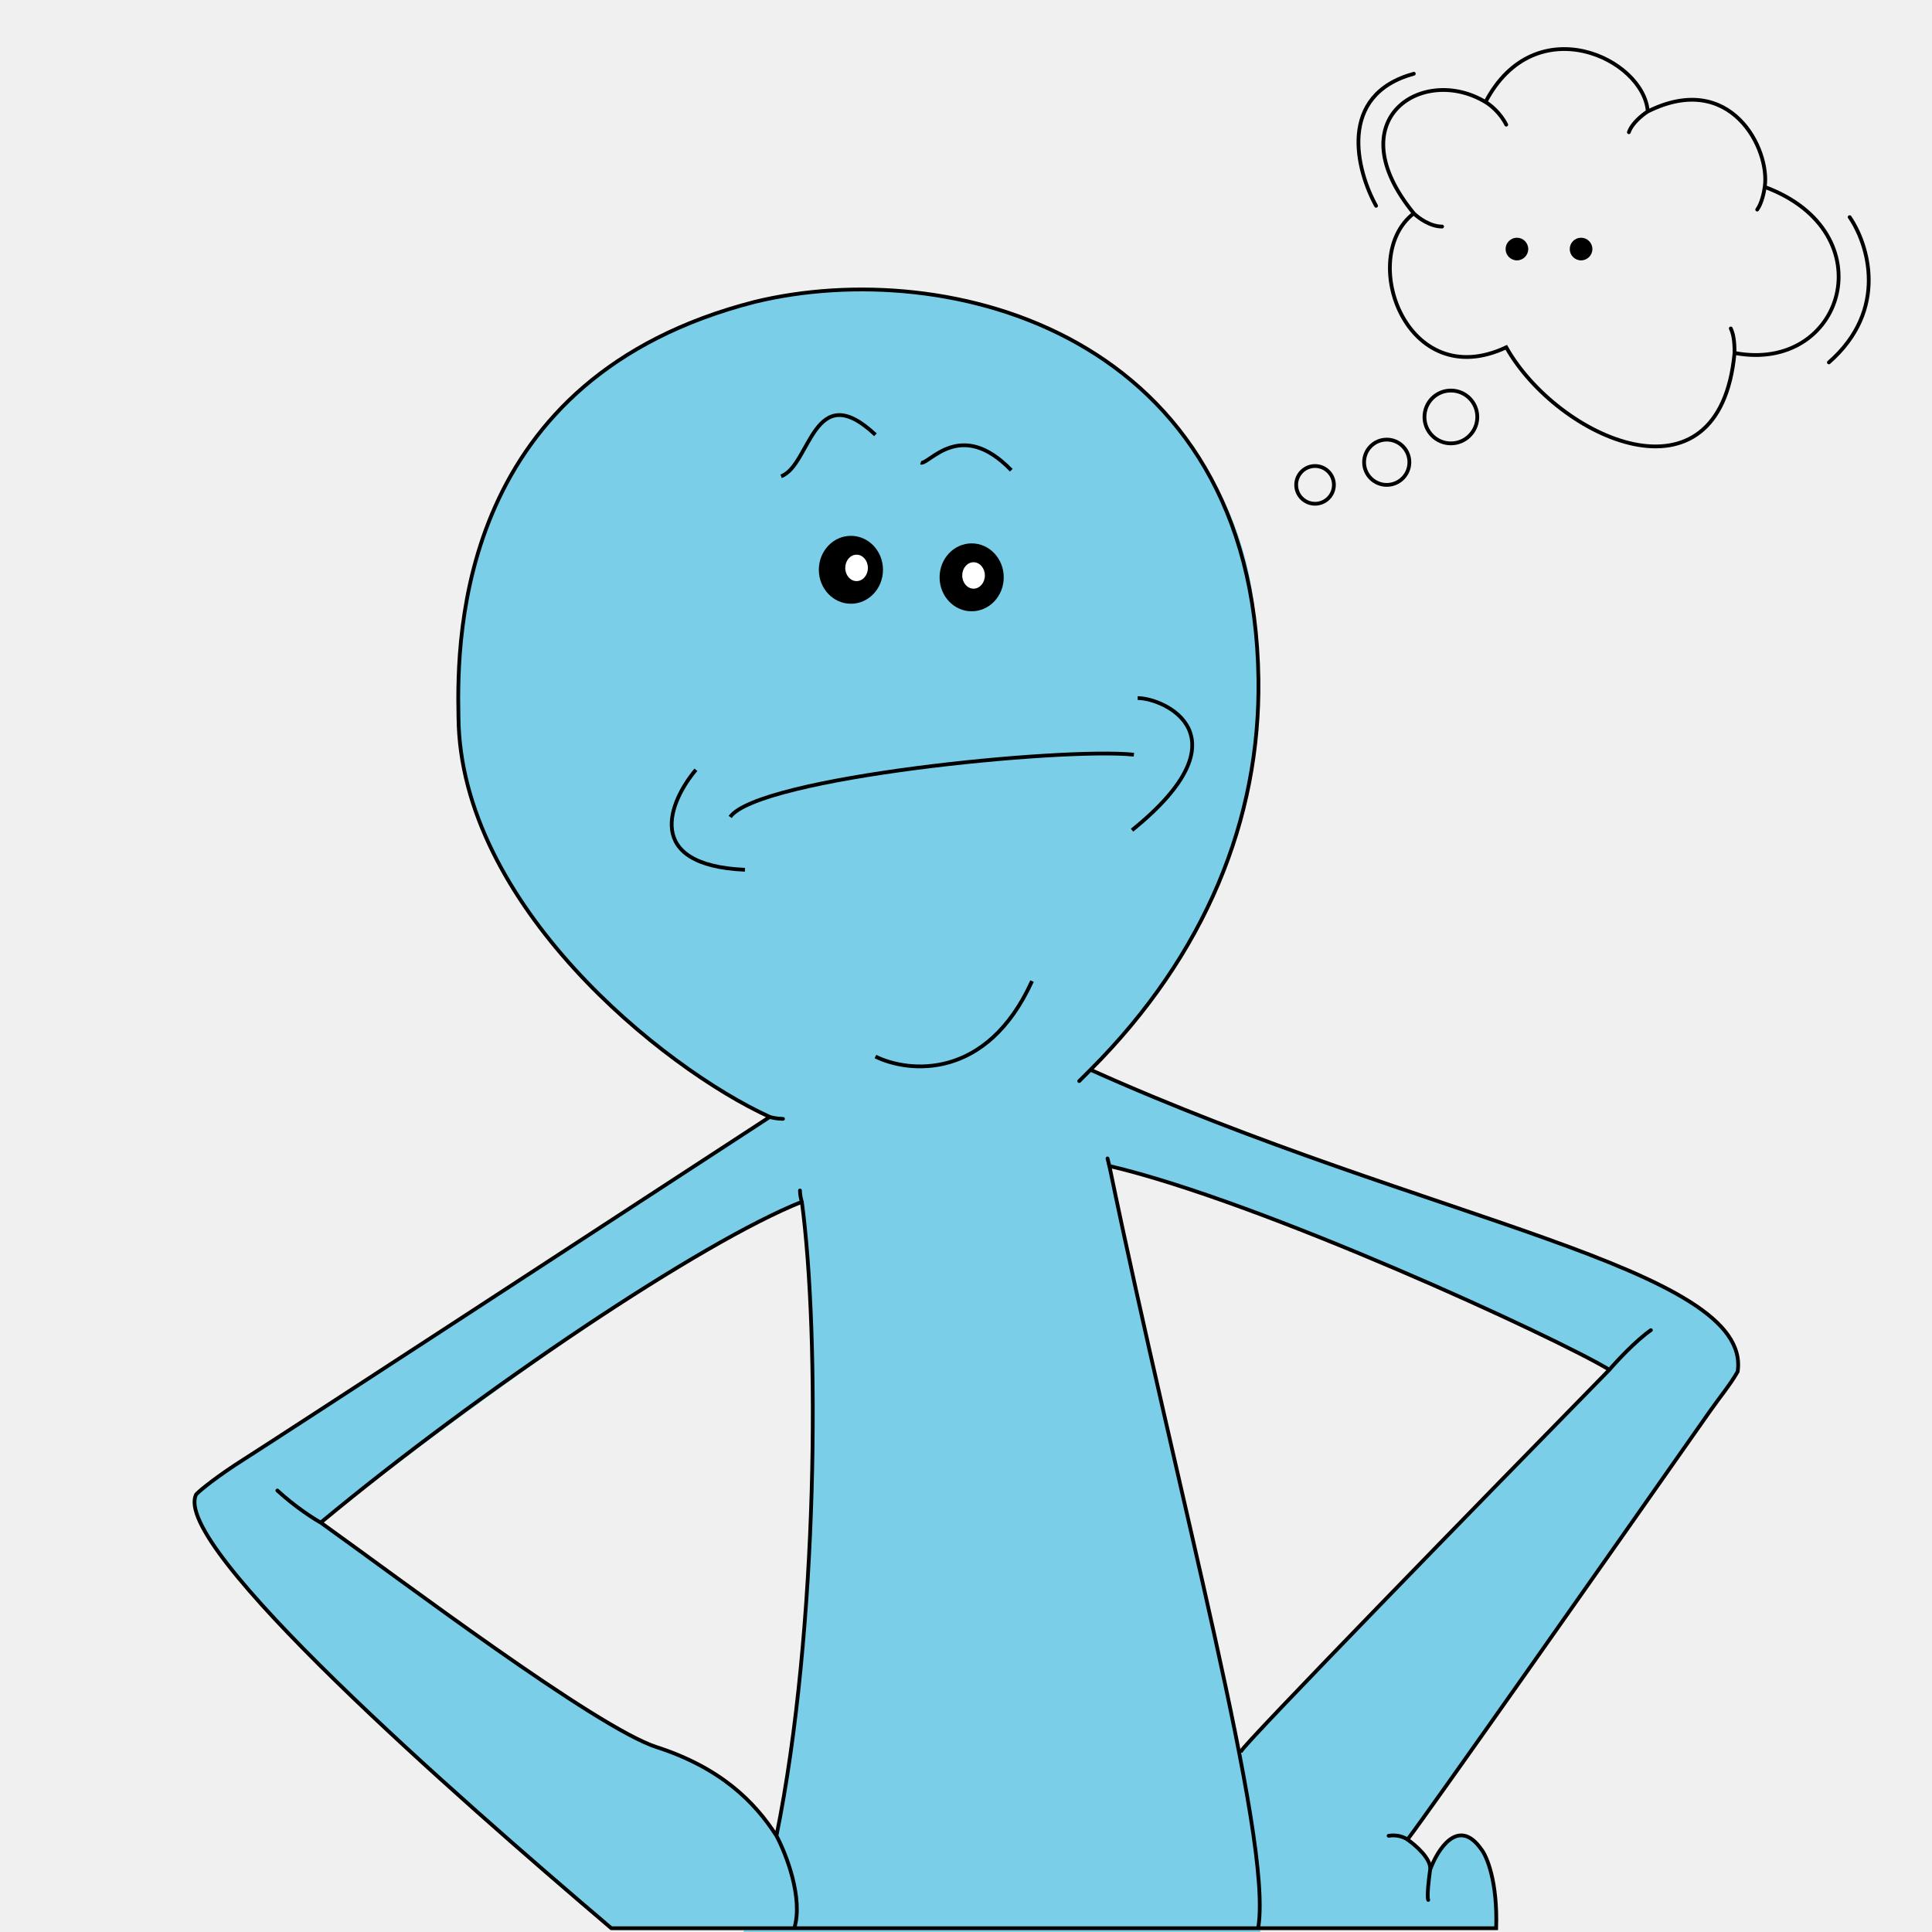
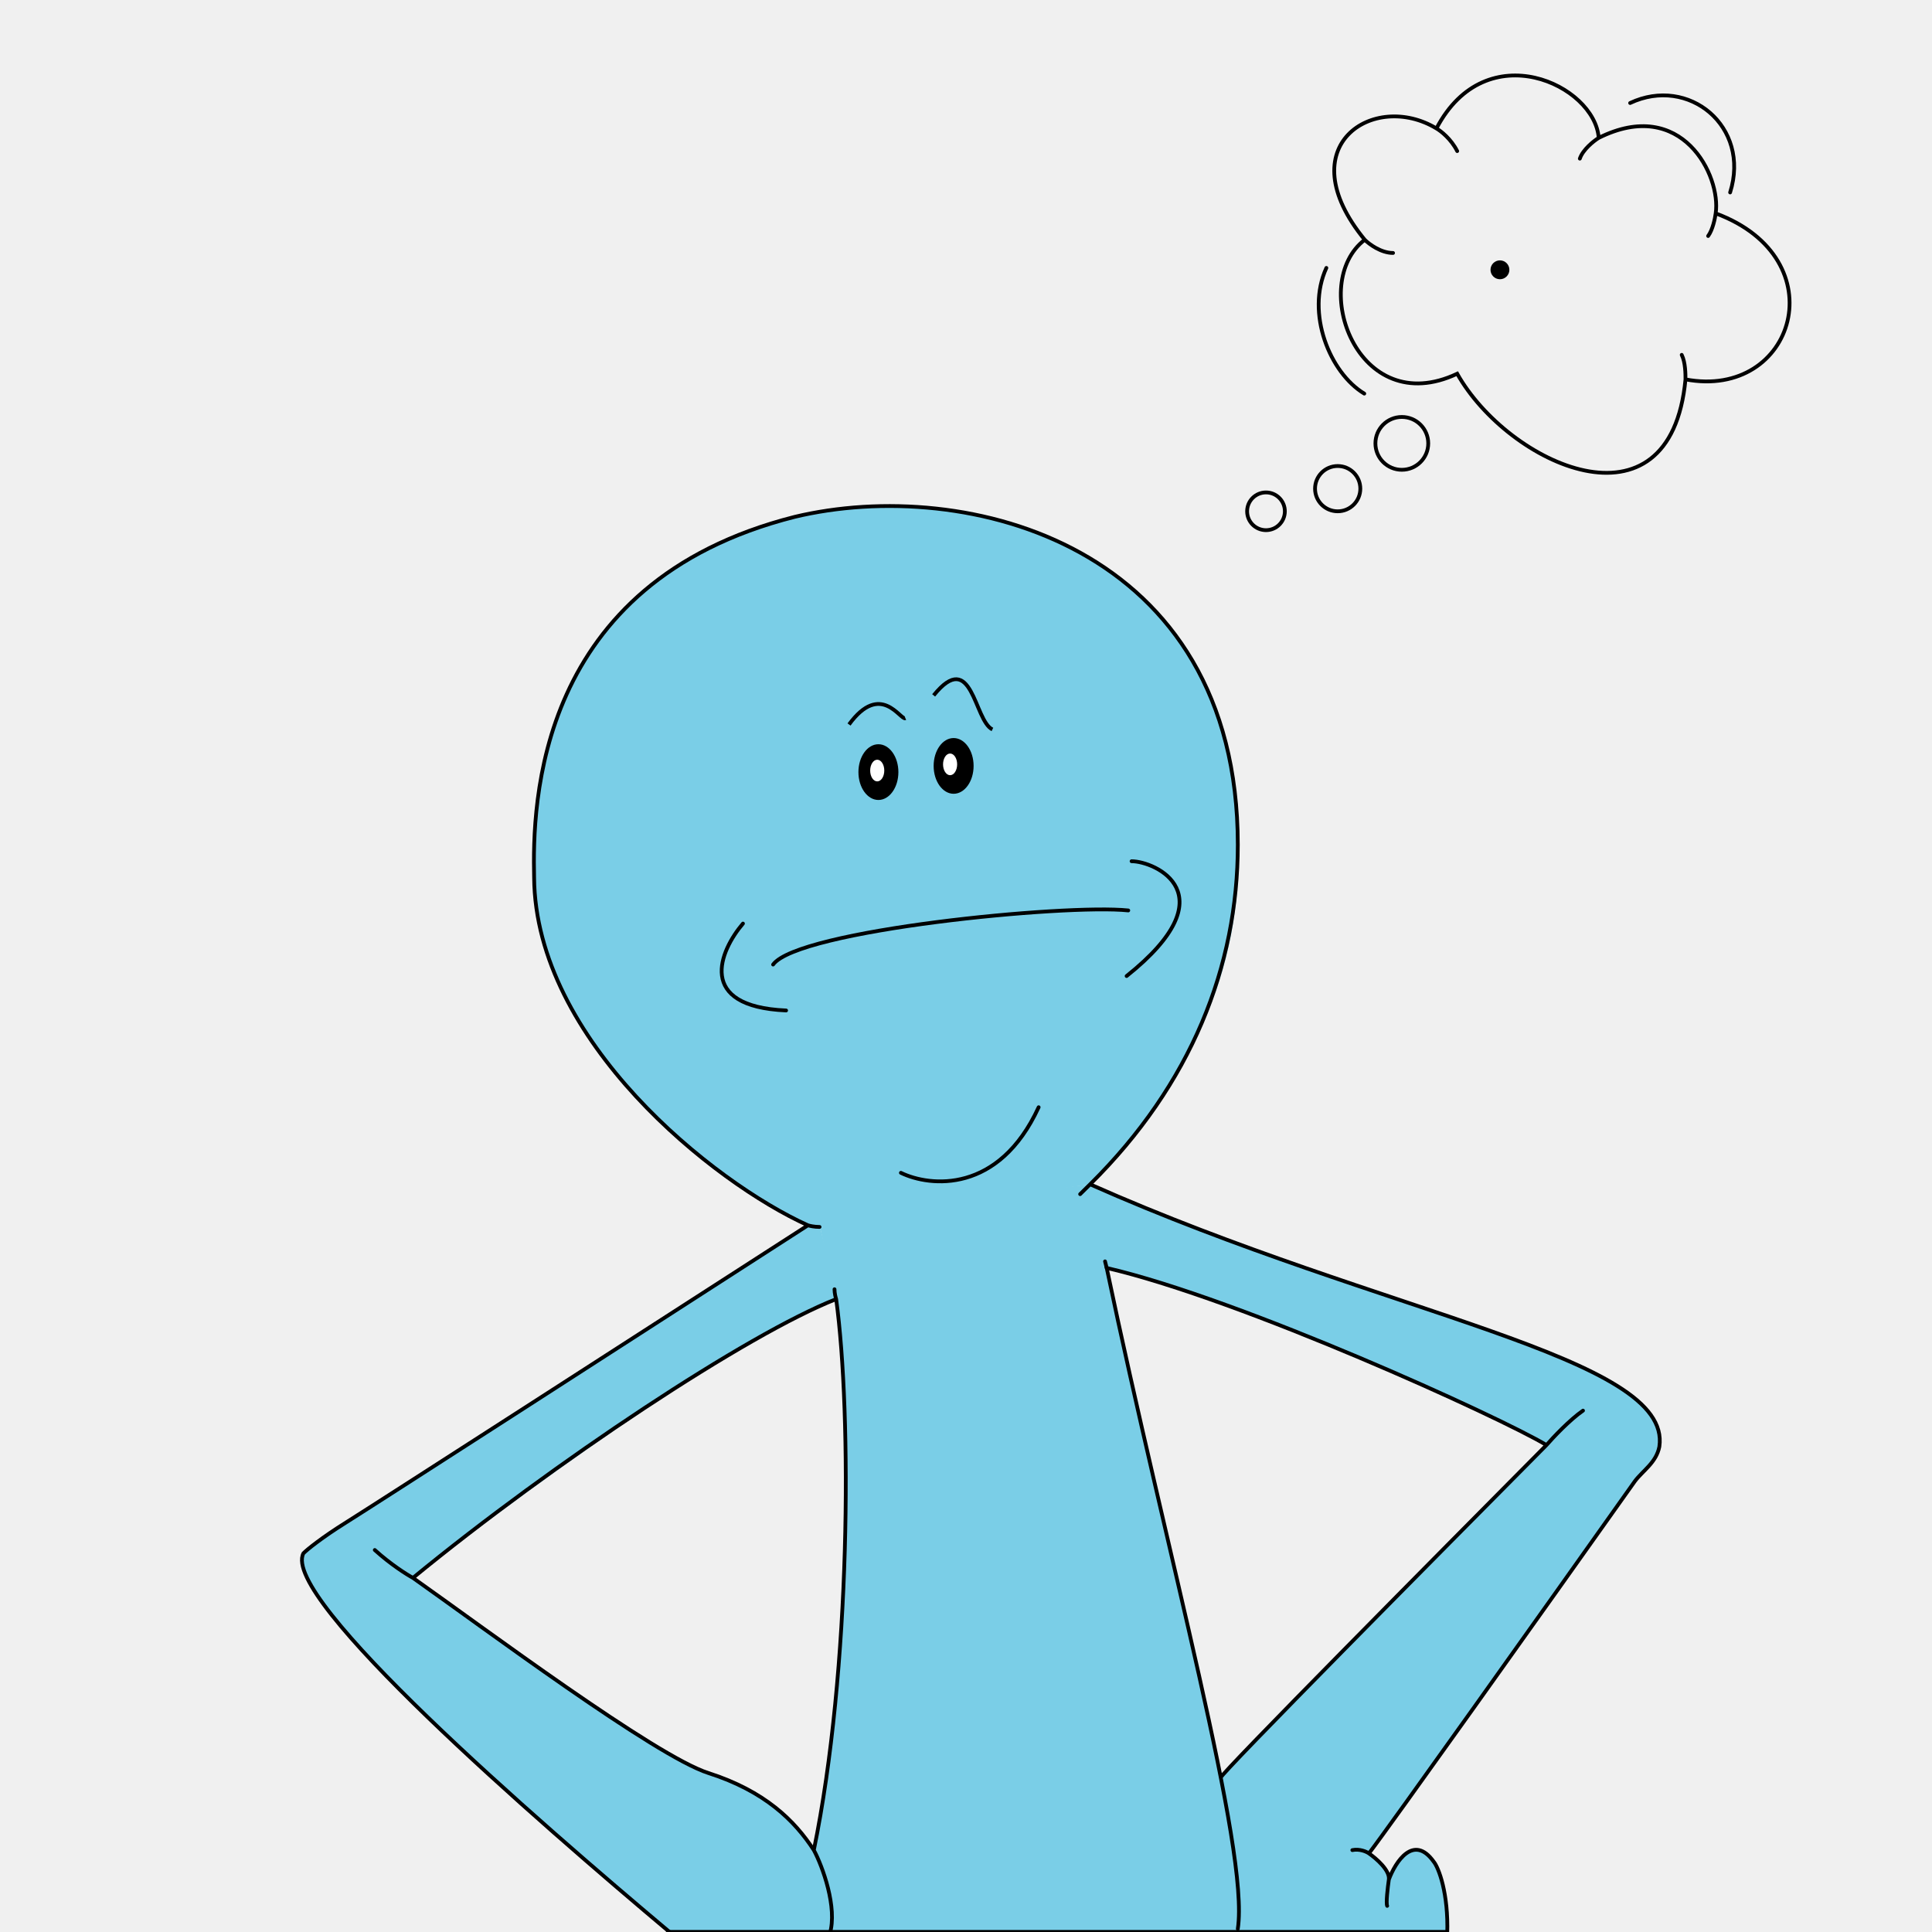
<svg xmlns="http://www.w3.org/2000/svg" width="512" height="512" viewBox="0 0 512 512" fill="none">
-   <path d="M197 512C219.4 461.2 216.667 362.5 212.5 319.5L207 293.5L289 283.5C312 407.5 334.4 462.8 334 512H197Z" fill="#7ACEE7" />
-   <path d="M53.5 394C69.5 383.2 162.5 322.833 207 294L213 318C178.6 332.4 113.333 381.073 85 403.61C114.027 425.596 160.293 458.575 182 466.5C207.2 475.7 212.167 500.333 211.5 511.5H162.5C140.5 491.5 36 405.812 53.5 394Z" fill="#7ACEE7" />
-   <path d="M288.5 283.5C399 329.5 479.5 342.5 457 369L373 487.5C375.236 489.097 379.429 492.866 379.073 495.642C381.342 485.285 396.105 476.201 396.5 511H334C334 502 332 480.6 328 465C352.407 439.323 401.627 388.33 426.532 363C395.355 347.333 324.7 314.6 293.5 309L288.5 283.5Z" fill="#7ACEE7" />
-   <path d="M122 195.5C127.2 247.5 178.833 284.167 204 296L289 283.5C328 243 338.5 203.5 332 158C325.5 112.5 283 72 219 77C155 82 115.5 130.5 122 195.5Z" fill="#7ACEE7" />
-   <path d="M193.5 216.5C201 206 281.5 198 300.5 200" stroke="black" />
-   <path d="M184.42 204C177.42 212.333 170.22 229.3 197.42 230.5" stroke="black" />
-   <path d="M301.5 185C308.5 185 331 195 300 220" stroke="black" />
-   <path d="M232 280C240.833 284.333 261.5 286.4 273.5 260" stroke="black" />
-   <path d="M207 126.222C214.833 123.389 215.5 99.722 232 115.222" stroke="black" />
-   <path d="M244 122.618C246.167 123.285 254.5 110.618 268 124.618" stroke="black" />
-   <path d="M212.5 318.5C186 329 127.4 368.3 85 403.5M212.5 318.5C217.236 353.806 216.93 431.602 205.77 486.5M212.5 318.5C212.333 318 212 316.7 212 315.5M85 403.5C106 418.5 158 457.824 174 463C191 468.5 200 477.5 205.77 486.5M85 403.5C83.166 402.5 78.3 399.4 73.5 395M205.77 486.5C208.347 491.333 212.9 503 210.5 511M204 296C160.833 324.167 72.6 381.7 65 386.5C57.4 391.3 53.166 394.833 52 396C45 409.5 120.833 476 162 511H210.5M204 296C175.5 283 121.9 239.6 121.5 190C121 167.5 122 100 200 80C251.5 67.5 332.263 88.508 333.5 180C334 217 319.5 253 289 283.5M204 296C204.5 296.167 205.9 296.5 207.5 296.5M289 283.5C378 323.5 464.5 336 460.5 363.5C458.5 367 455.768 370.254 453.142 374C425.025 414.112 378.853 479.817 373 487.5M289 283.5C288.5 284 289 283.5 286 286.5M373 487.5C372.333 487 370.4 486.1 368 486.5M373 487.5C375.166 489 379.4 492.7 379 495.5M379 495.5C378.666 497.833 378.1 502.7 378.5 503.5M379 495.5C381 490 386.5 481.5 392.5 490C394 491.833 396.9 498.6 396.5 511H210.5" stroke="black" stroke-linecap="round" />
-   <path d="M426.5 363C412.5 354.5 334.5 318.5 294 309C312 396 337.1 486.5 333.5 510.5M426.5 363C394 396.167 329 462.8 329 464M426.5 363C428.5 360.667 433.5 355.3 437.5 352.5" stroke="black" stroke-linecap="round" />
-   <path d="M294 309L293.5 307" stroke="black" stroke-linecap="round" />
-   <circle cx="207.5" cy="295.5" r="0.5" fill="#7ACEE7" />
-   <ellipse cx="225.5" cy="151" rx="8.5" ry="9" fill="black" />
-   <ellipse cx="257.5" cy="153" rx="8.5" ry="9" fill="black" />
-   <ellipse cx="227" cy="150.5" rx="3" ry="3.5" fill="white" />
-   <ellipse cx="258" cy="152.5" rx="3" ry="3.5" fill="white" />
-   <path d="M459.673 93.54C455.673 135.94 412.673 116.04 399.173 92.04C372.673 104.541 359.673 68.04 374.673 56.541M459.673 93.54C488.673 99.04 500.073 61.541 467.673 49.541M459.673 93.54C459.673 92.207 459.673 89.04 458.673 87.04M467.673 49.541C469.173 39.541 458.673 18.541 436.673 29.541M467.673 49.541C467.507 50.874 466.873 53.941 465.673 55.541M436.673 29.541C435.673 15.54 406.873 1.841 393.673 27.041M436.673 29.541C435.34 30.374 432.473 32.641 431.673 35.041M393.673 27.041C377.173 17.041 354.173 31.541 374.673 56.541M393.673 27.041C394.84 27.707 397.573 29.84 399.173 33.041M374.673 56.541C375.84 57.707 378.973 60.041 382.173 60.041" stroke="black" stroke-linecap="round" />
-   <path d="M364.674 54.541C359.507 45.207 354.274 25.14 374.674 19.541" stroke="black" stroke-linecap="round" />
-   <path d="M490.174 57.541C495.007 64.54 500.674 82.04 484.674 96.04" stroke="black" stroke-linecap="round" />
-   <circle cx="384.5" cy="110.5" r="7" stroke="black" />
-   <circle cx="367.5" cy="122.5" r="6" stroke="black" />
-   <circle cx="348.5" cy="128.5" r="5" stroke="black" />
-   <circle cx="402" cy="66" r="3" fill="black" />
-   <circle cx="419" cy="66" r="3" fill="black" />
+   <g clip-path="url(#clip0_76_2545)">
+     <path d="M207.959 512.464C227.663 468.309 225.259 382.519 221.594 345.144L216.755 322.545L288.887 313.853C309.119 421.633 328.823 469.7 328.471 512.464H207.959Z" fill="#7ACEE7" />
+     <path d="M81.729 409.899C95.804 400.512 177.611 348.041 216.756 322.979L222.034 343.84C191.774 356.357 134.362 398.663 109.438 418.252C134.972 437.362 175.67 466.027 194.764 472.916C216.932 480.912 221.301 502.323 220.714 512.029H177.611C158.259 494.645 66.335 420.166 81.729 409.899Z" fill="#7ACEE7" />
+     <path d="M288.447 313.853C385.649 353.836 456.461 365.135 436.668 388.169L362.778 491.169C364.744 492.557 368.433 495.833 368.12 498.246C370.112 489.264 382.932 482.253 383.28 512.5H328.138C328.138 504.677 326.712 485.171 323.193 471.612C344.663 449.294 387.96 404.971 409.867 382.954C382.442 369.337 320.291 340.885 292.846 336.017L288.447 313.853Z" fill="#7ACEE7" />
+     <path d="M141.985 237.364C146.56 282.562 191.979 314.432 214.117 324.718L288.887 313.853C323.193 278.651 332.43 244.317 326.712 204.769C320.994 165.221 283.609 130.018 227.311 134.364C171.014 138.71 136.268 180.866 141.985 237.364Z" fill="#7ACEE7" />
+     <path d="M204.88 255.617C211.478 246.49 282.29 239.537 299.003 241.275" stroke="black" stroke-linecap="round" />
+     <path d="M196.893 244.752C190.735 251.995 184.402 266.743 208.328 267.786" stroke="black" stroke-linecap="round" />
+     <path d="M299.882 228.237C306.04 228.237 325.832 236.929 298.563 258.659" stroke="black" stroke-linecap="round" />
+     <path d="M238.747 310.811C246.517 314.577 264.697 316.374 275.253 293.427" stroke="black" stroke-linecap="round" />
+     <ellipse cx="216.834" cy="324.596" rx="1.021" ry="1.077" fill="#7ACEE7" />
+     <path d="M221.594 344.275C198.283 353.401 146.736 387.561 109.438 418.156M221.594 344.275C225.76 374.963 225.491 442.582 215.674 490.3M221.594 344.275C221.447 343.84 221.154 342.71 221.154 341.667M109.438 418.156C127.911 431.194 173.653 465.374 187.727 469.873C202.681 474.654 210.598 482.477 215.674 490.3M109.438 418.156C107.826 417.287 103.545 414.593 99.322 410.768M215.674 490.3C217.941 494.501 222.008 505.546 219.897 512.5M214.117 324.718C176.145 349.2 98.531 399.208 91.845 403.38C85.16 407.552 81.436 410.623 80.41 411.637C74.252 423.372 141.818 482.078 178.03 512.5H219.897M214.117 324.718C189.047 313.418 141.897 275.695 141.546 232.583C141.106 213.026 141.985 154.356 210.598 136.972C255.9 126.107 328.032 144.23 328.032 223.891C328.032 256.055 315.717 287.343 288.887 313.853M214.117 324.718C214.557 324.863 215.788 325.153 217.196 325.153M288.887 313.853C367.176 348.621 443.266 359.486 439.747 383.389C438.932 387.59 435.358 389.743 433.275 392.515C408.541 427.38 367.927 484.491 362.778 491.169M288.887 313.853C288.447 314.288 288.887 313.853 286.248 316.461M362.778 491.169C362.191 490.734 360.304 489.887 358.38 490.3M362.778 491.169C364.684 492.473 368.408 495.689 368.056 498.122M368.056 498.122C367.763 500.15 367.264 504.381 367.616 505.076M368.056 498.122C369.815 493.342 374.653 485.954 379.931 493.342C381.25 494.935 383.885 501.722 383.533 512.5H219.897" stroke="black" stroke-linecap="round" />
+     <path d="M409.839 382.954C397.524 375.566 328.911 344.275 293.285 336.017C309.119 411.637 331.198 490.3 328.031 511.16M409.839 382.954C381.25 411.782 323.543 470 323.543 471.043M409.839 382.954C411.598 380.926 415.996 376.261 419.515 373.827" stroke="black" stroke-linecap="round" />
+     <path d="M293.286 336.018L292.846 334.279" stroke="black" stroke-linecap="round" />
+     <path d="M177.009 511.962L383.28 511.962" stroke="black" stroke-linecap="round" />
+     <path d="M263 193.311C258.12 190.986 257.705 171.567 247.426 184.285" stroke="black" />
+     <path d="M239.951 190.353C238.601 190.9 233.41 180.507 225 191.994" stroke="black" />
+     <ellipse cx="5.295" cy="7.385" rx="5.295" ry="7.385" transform="matrix(-1 0 0 1 258.016 195.59)" fill="black" />
+     <ellipse cx="5.295" cy="7.385" rx="5.295" ry="7.385" transform="matrix(-1 0 0 1 238.082 197.231)" fill="black" />
+     <ellipse cx="1.869" cy="2.872" rx="1.869" ry="2.872" transform="matrix(-1 0 0 1 253.656 199.692)" fill="white" />
+     <ellipse cx="1.869" cy="2.872" rx="1.869" ry="2.872" transform="matrix(-1 0 0 1 234.344 201.333)" fill="white" />
+     <path d="M446.673 100.54C442.673 142.94 399.673 123.04 386.173 99.04C359.673 111.541 346.673 75.04 361.673 63.541M446.673 100.54C475.673 106.04 487.073 68.54 454.673 56.541M446.673 100.54C446.673 99.207 446.673 96.04 445.673 94.04M454.673 56.541C456.173 46.541 445.673 25.541 423.673 36.541M454.673 56.541C454.507 57.874 453.873 60.941 452.673 62.541M423.673 36.541C422.673 22.541 393.873 8.841 380.673 34.041M423.673 36.541C422.34 37.374 419.473 39.641 418.673 42.041M380.673 34.041C364.173 24.041 341.173 38.541 361.673 63.541M380.673 34.041C381.84 34.707 384.573 36.84 386.173 40.041M361.673 63.541C362.84 64.707 365.973 67.04 369.173 67.04" stroke="black" stroke-linecap="round" />
+     <path d="M361.548 104.311C352.407 98.811 346 83 351.5 71" stroke="black" stroke-linecap="round" />
+     <path d="M432 27.299C447.5 20 464 33.5 458.5 51" stroke="black" stroke-linecap="round" />
+     <circle cx="371.5" cy="117.5" r="7" stroke="black" />
+     <circle cx="354.5" cy="129.5" r="6" stroke="black" />
+     <circle cx="335.5" cy="135.5" r="5" stroke="black" />
+     <circle cx="397.5" cy="71.5" r="2.5" fill="black" />
+   </g>
+   <defs>
+     <clipPath id="clip0_76_2545">
+       <rect width="512" height="512" fill="white" />
+     </clipPath>
+   </defs>
</svg>
